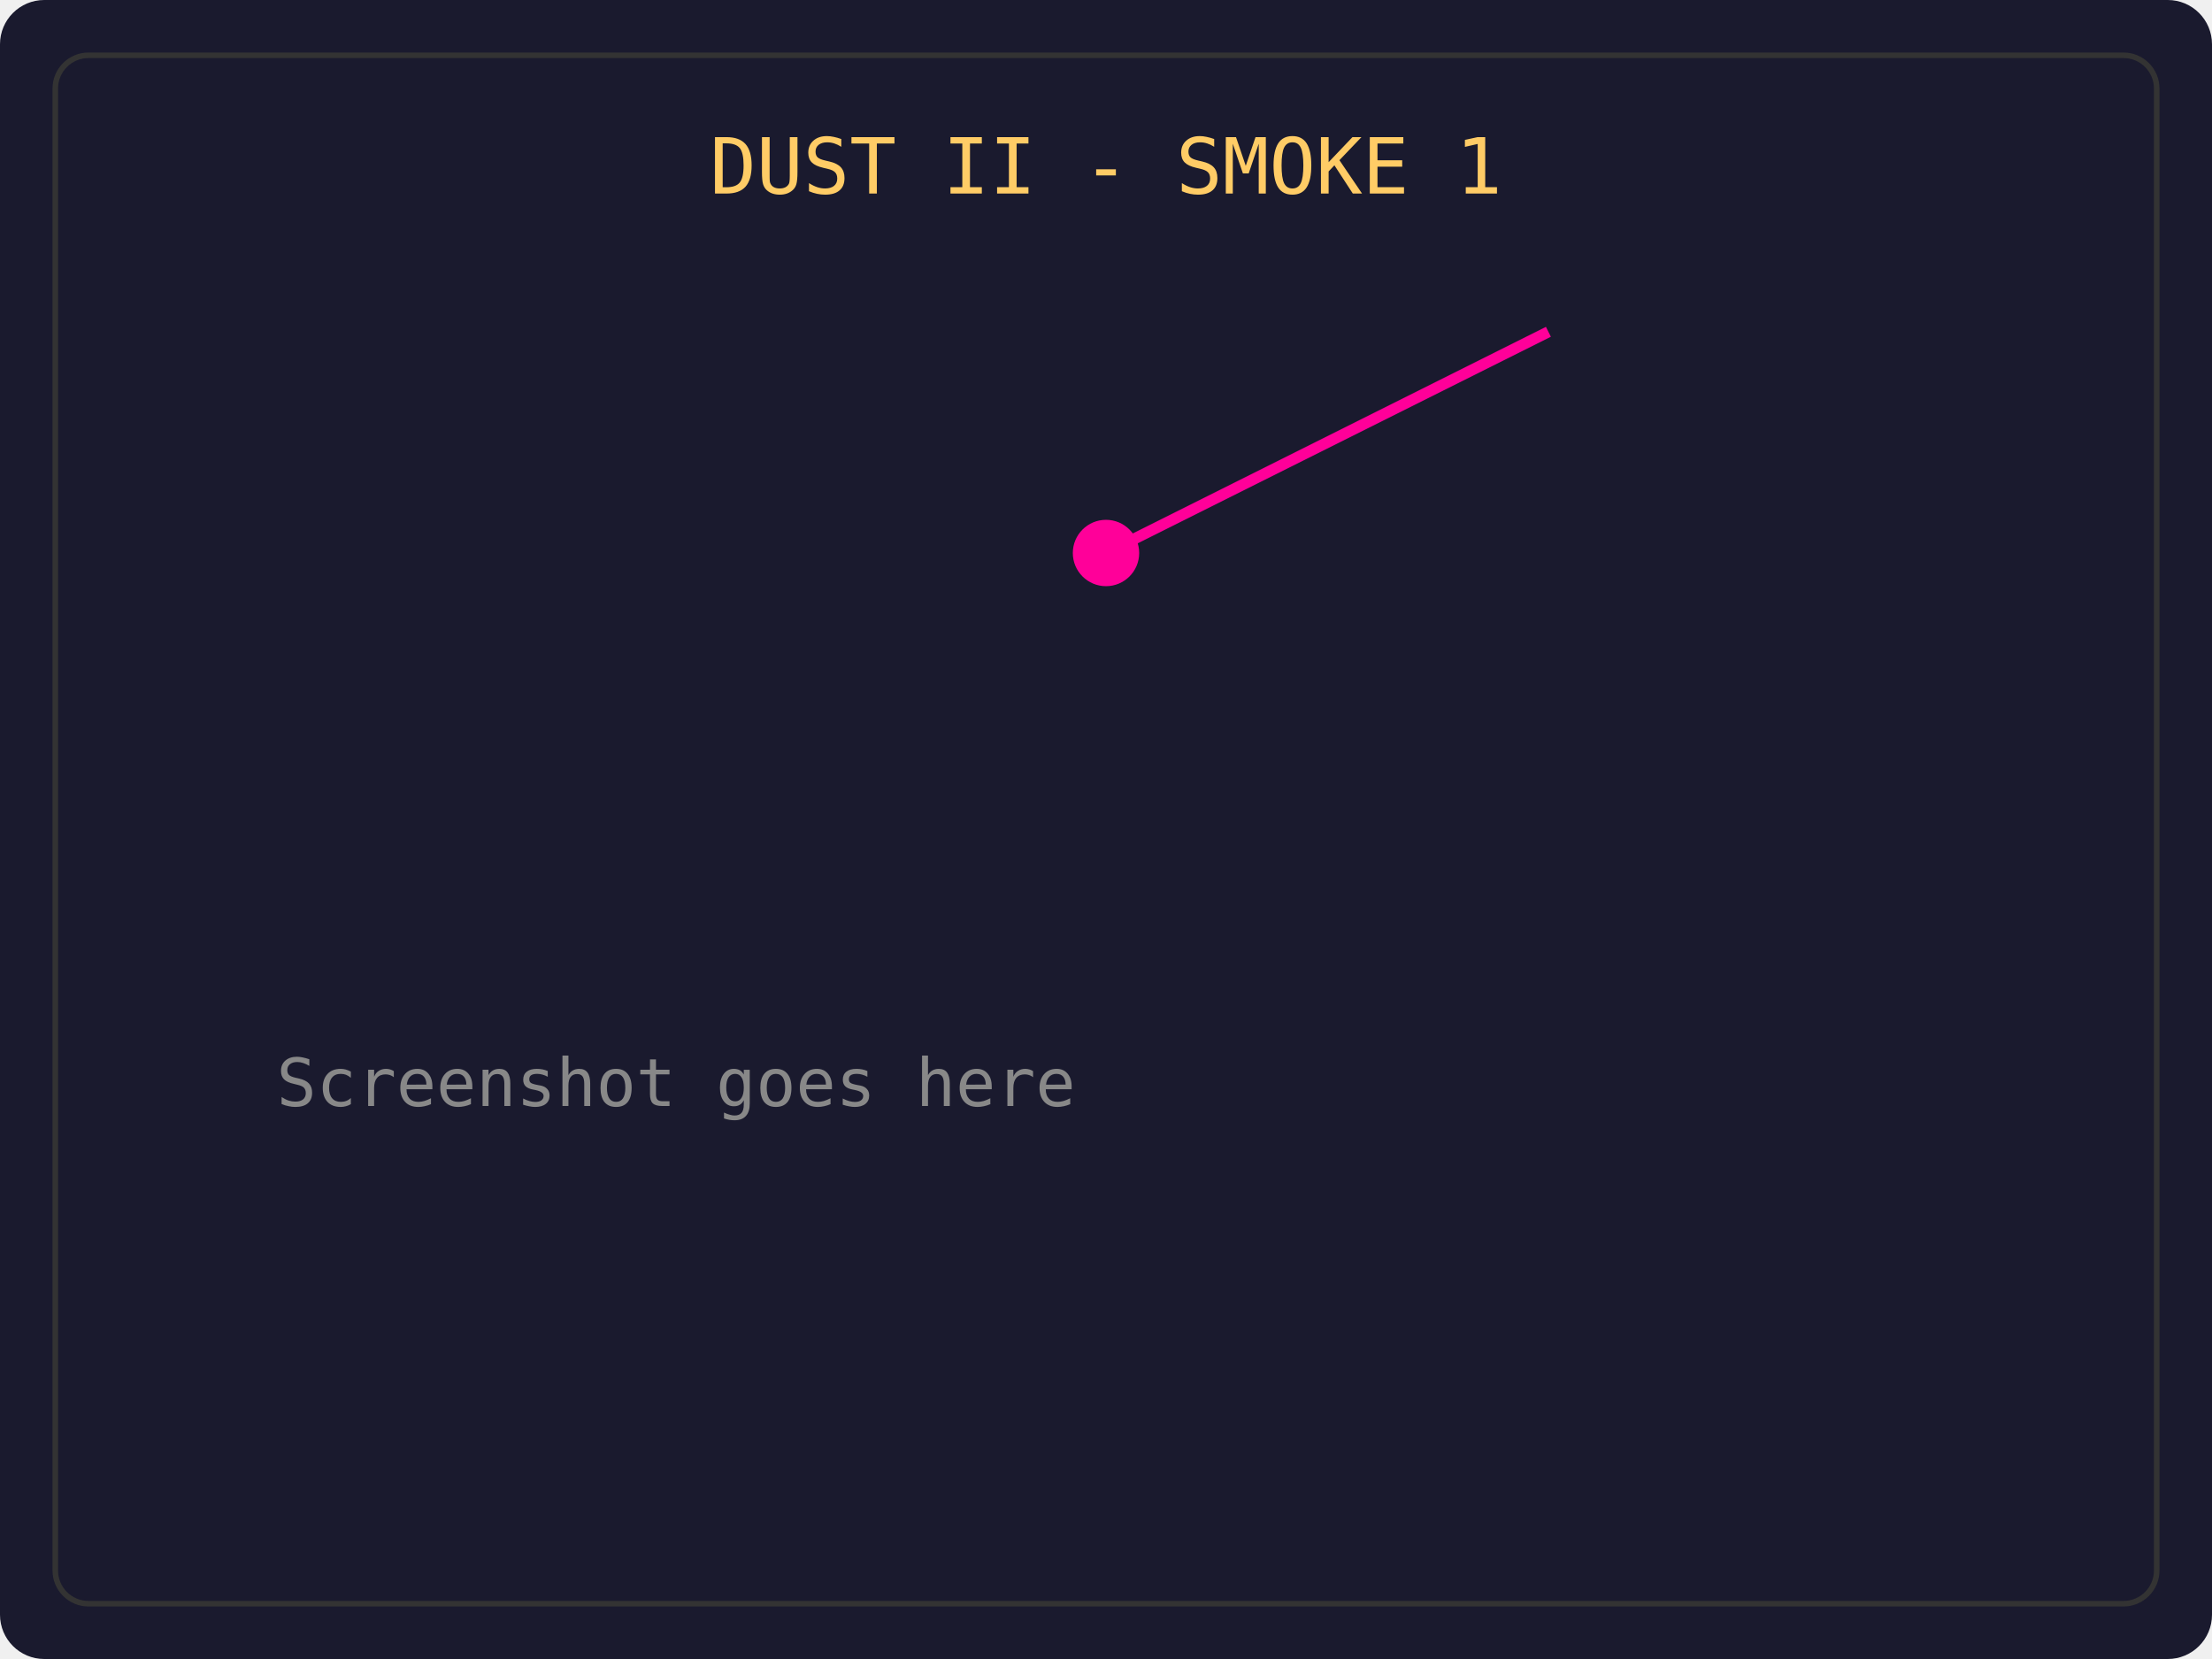
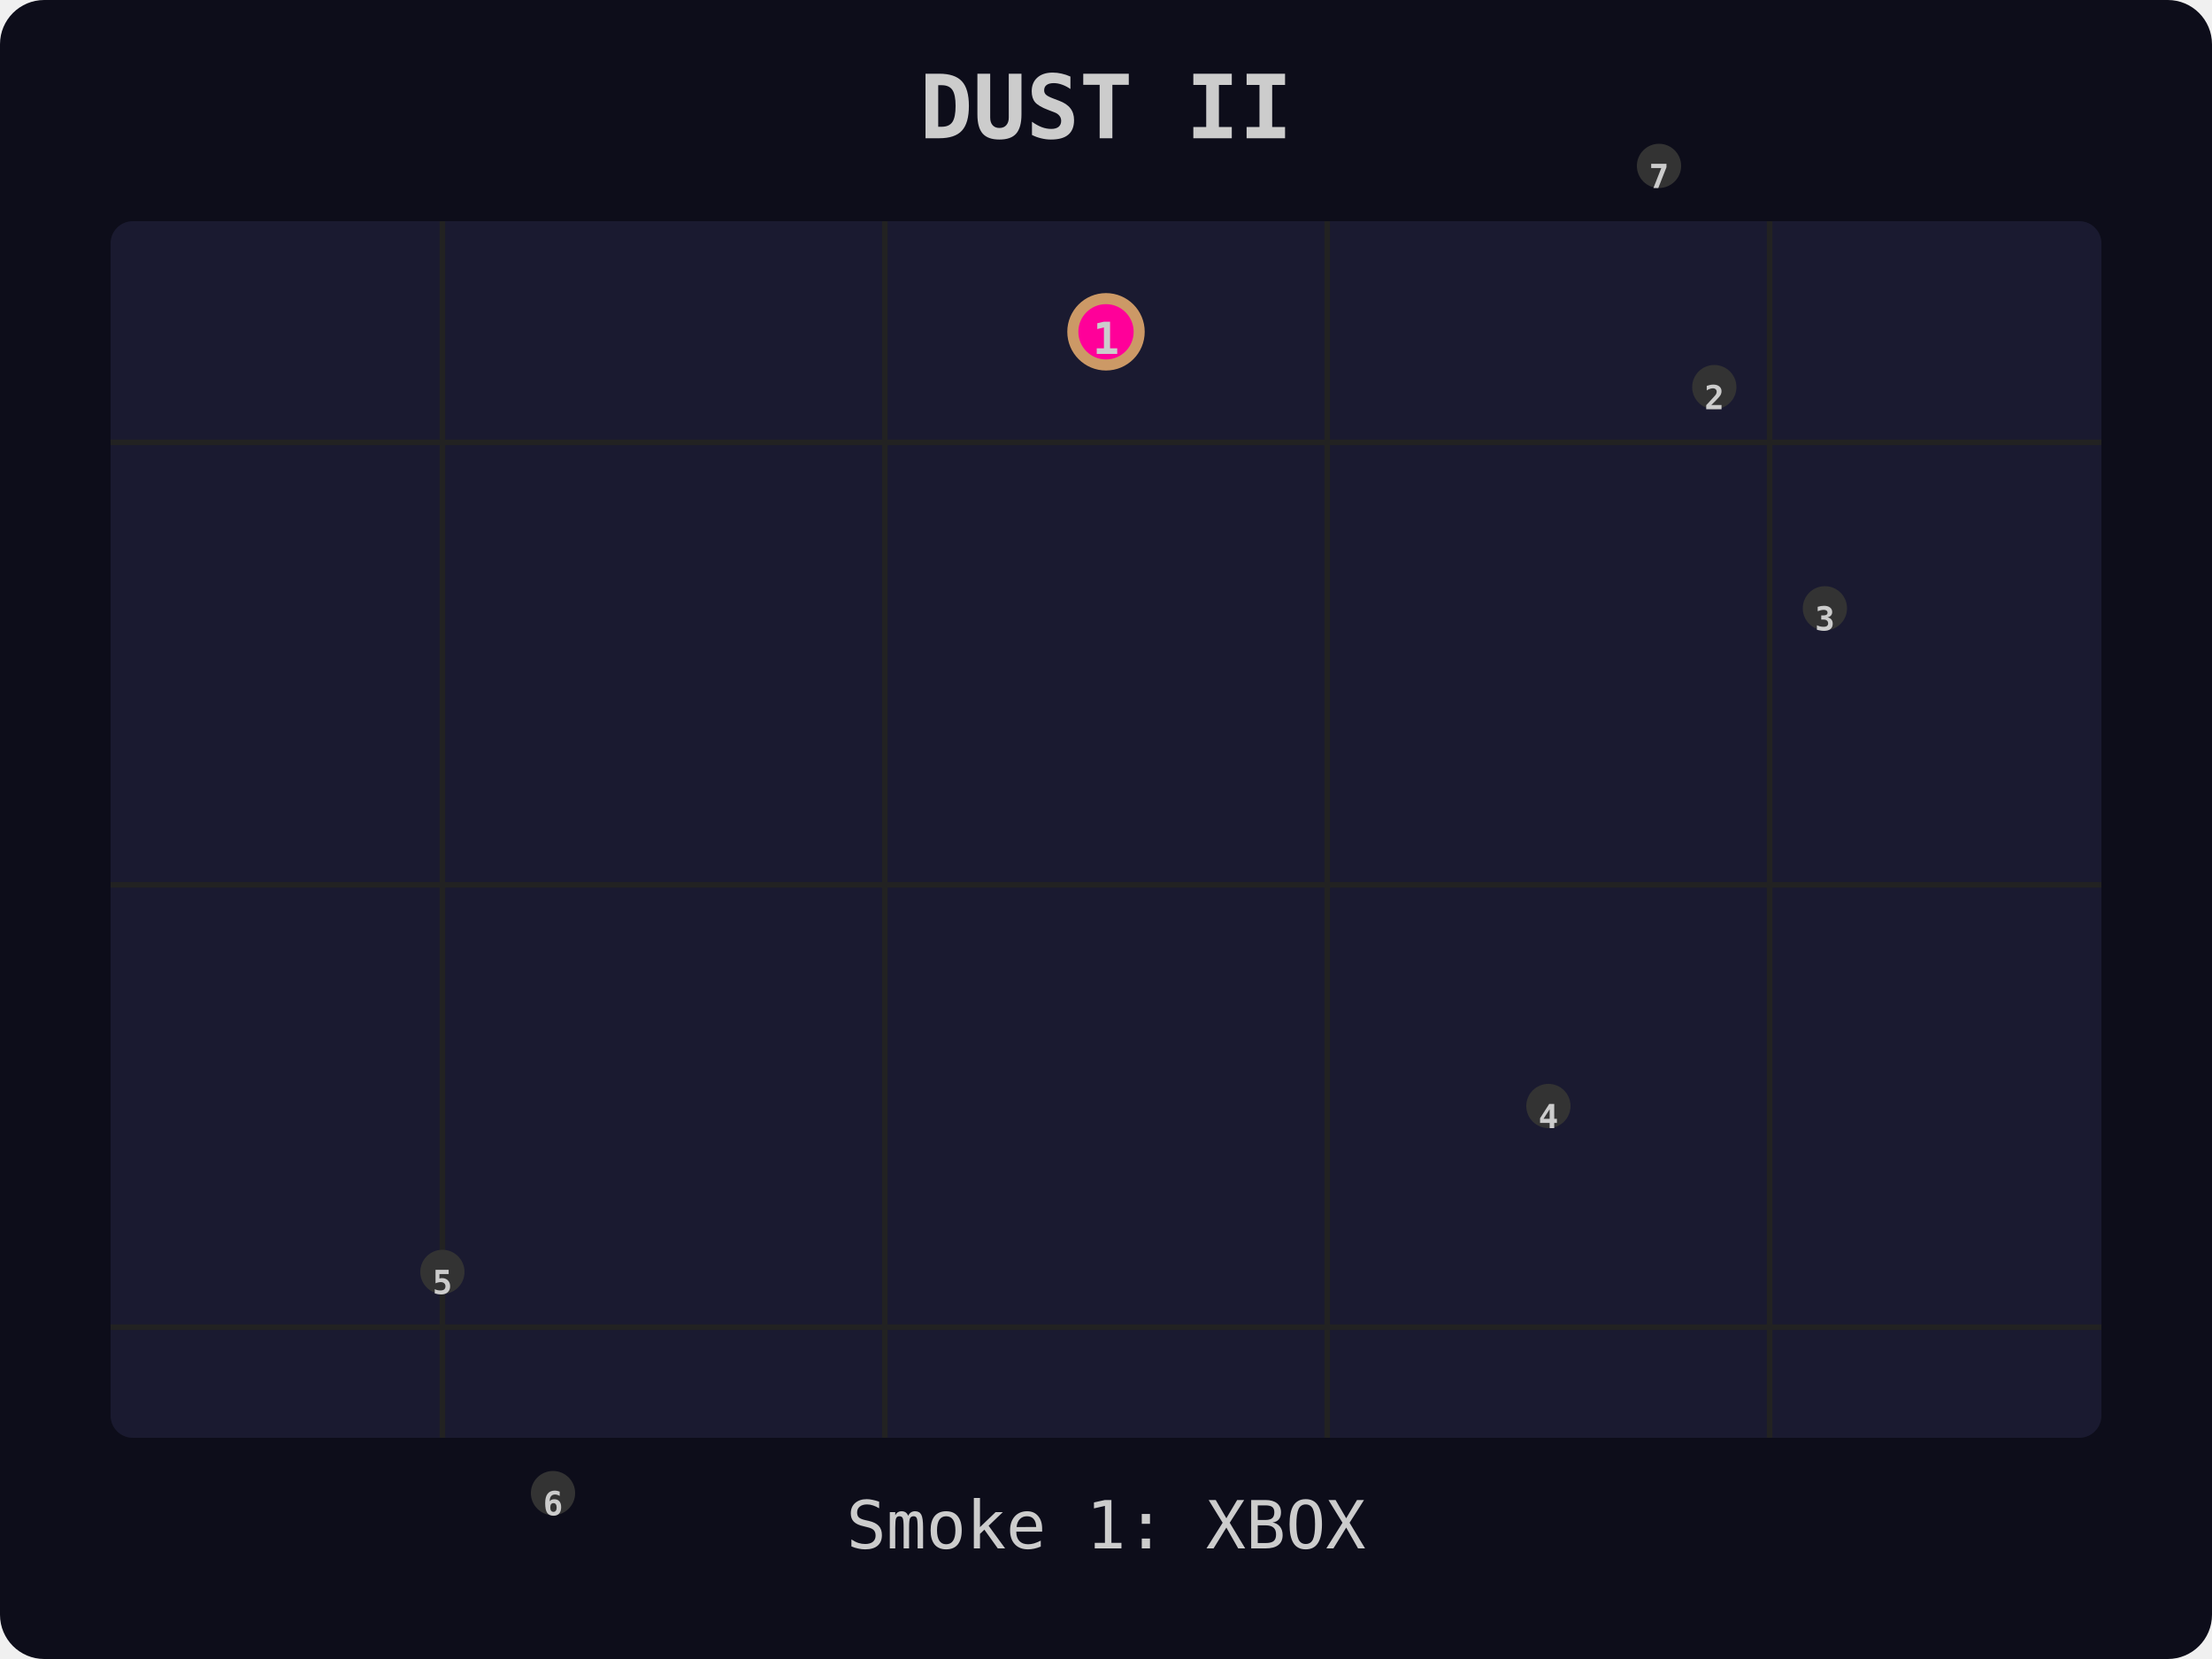
<svg xmlns="http://www.w3.org/2000/svg" viewBox="0 0 400 300" width="400" height="300">
  <defs>
-     <style>text{font-family:monospace}</style>
+     <style>text{font-family:monospace;fill:#ccc}</style>
  </defs>
-   <rect width="400" height="300" fill="#1a1a2e" rx="8" />
-   <rect x="10" y="10" width="380" height="280" fill="none" stroke="#333" rx="6" />
-   <text x="200" y="35" text-anchor="middle" fill="#FFCC66" font-size="14">DUST II - SMOKE 1</text>
-   <circle cx="200" cy="100" r="6" fill="#FF0099" />
-   <line x1="200" y1="100" x2="280" y2="60" stroke="#FF0099" stroke-width="2" />
-   <text x="50" y="200" fill="#888" font-size="12">Screenshot goes here</text>
+   <rect width="400" height="300" fill="#0d0d1a" rx="8" />
+   <rect x="20" y="40" width="360" height="220" fill="#1a1a30" rx="4" />
+   <line x1="80" y1="40" x2="80" y2="260" stroke="#222" stroke-width="1" />
+   <line x1="160" y1="40" x2="160" y2="260" stroke="#222" stroke-width="1" />
+   <line x1="240" y1="40" x2="240" y2="260" stroke="#222" stroke-width="1" />
+   <line x1="320" y1="40" x2="320" y2="260" stroke="#222" stroke-width="1" />
+   <line x1="20" y1="80" x2="380" y2="80" stroke="#222" stroke-width="1" />
+   <line x1="20" y1="160" x2="380" y2="160" stroke="#222" stroke-width="1" />
+   <line x1="20" y1="240" x2="380" y2="240" stroke="#222" stroke-width="1" />
+   <text x="200" y="25" text-anchor="middle" fill="#CC9966" font-size="16" font-weight="bold">DUST II</text>
+   <circle cx="200" cy="60" r="6" fill="#FF0099" stroke="#CC9966" stroke-width="2" />
+   <text x="200" y="64" text-anchor="middle" fill="#fff" font-size="8" font-weight="bold">1</text>
+   <circle cx="310" cy="70" r="4" fill="#333" stroke="none" stroke-width="2" />
+   <text x="310" y="74" text-anchor="middle" fill="#666" font-size="6" font-weight="bold">2</text>
+   <circle cx="330" cy="110" r="4" fill="#333" stroke="none" stroke-width="2" />
+   <text x="330" y="114" text-anchor="middle" fill="#666" font-size="6" font-weight="bold">3</text>
+   <circle cx="280" cy="200" r="4" fill="#333" stroke="none" stroke-width="2" />
+   <text x="280" y="204" text-anchor="middle" fill="#666" font-size="6" font-weight="bold">4</text>
+   <circle cx="80" cy="230" r="4" fill="#333" stroke="none" stroke-width="2" />
+   <text x="80" y="234" text-anchor="middle" fill="#666" font-size="6" font-weight="bold">5</text>
+   <circle cx="100" cy="270" r="4" fill="#333" stroke="none" stroke-width="2" />
+   <text x="100" y="274" text-anchor="middle" fill="#666" font-size="6" font-weight="bold">6</text>
+   <circle cx="300" cy="30" r="4" fill="#333" stroke="none" stroke-width="2" />
+   <text x="300" y="34" text-anchor="middle" fill="#666" font-size="6" font-weight="bold">7</text>
+   <text x="200" y="280" text-anchor="middle" fill="#FFCC66" font-size="12">Smoke 1: XBOX</text>
</svg>
